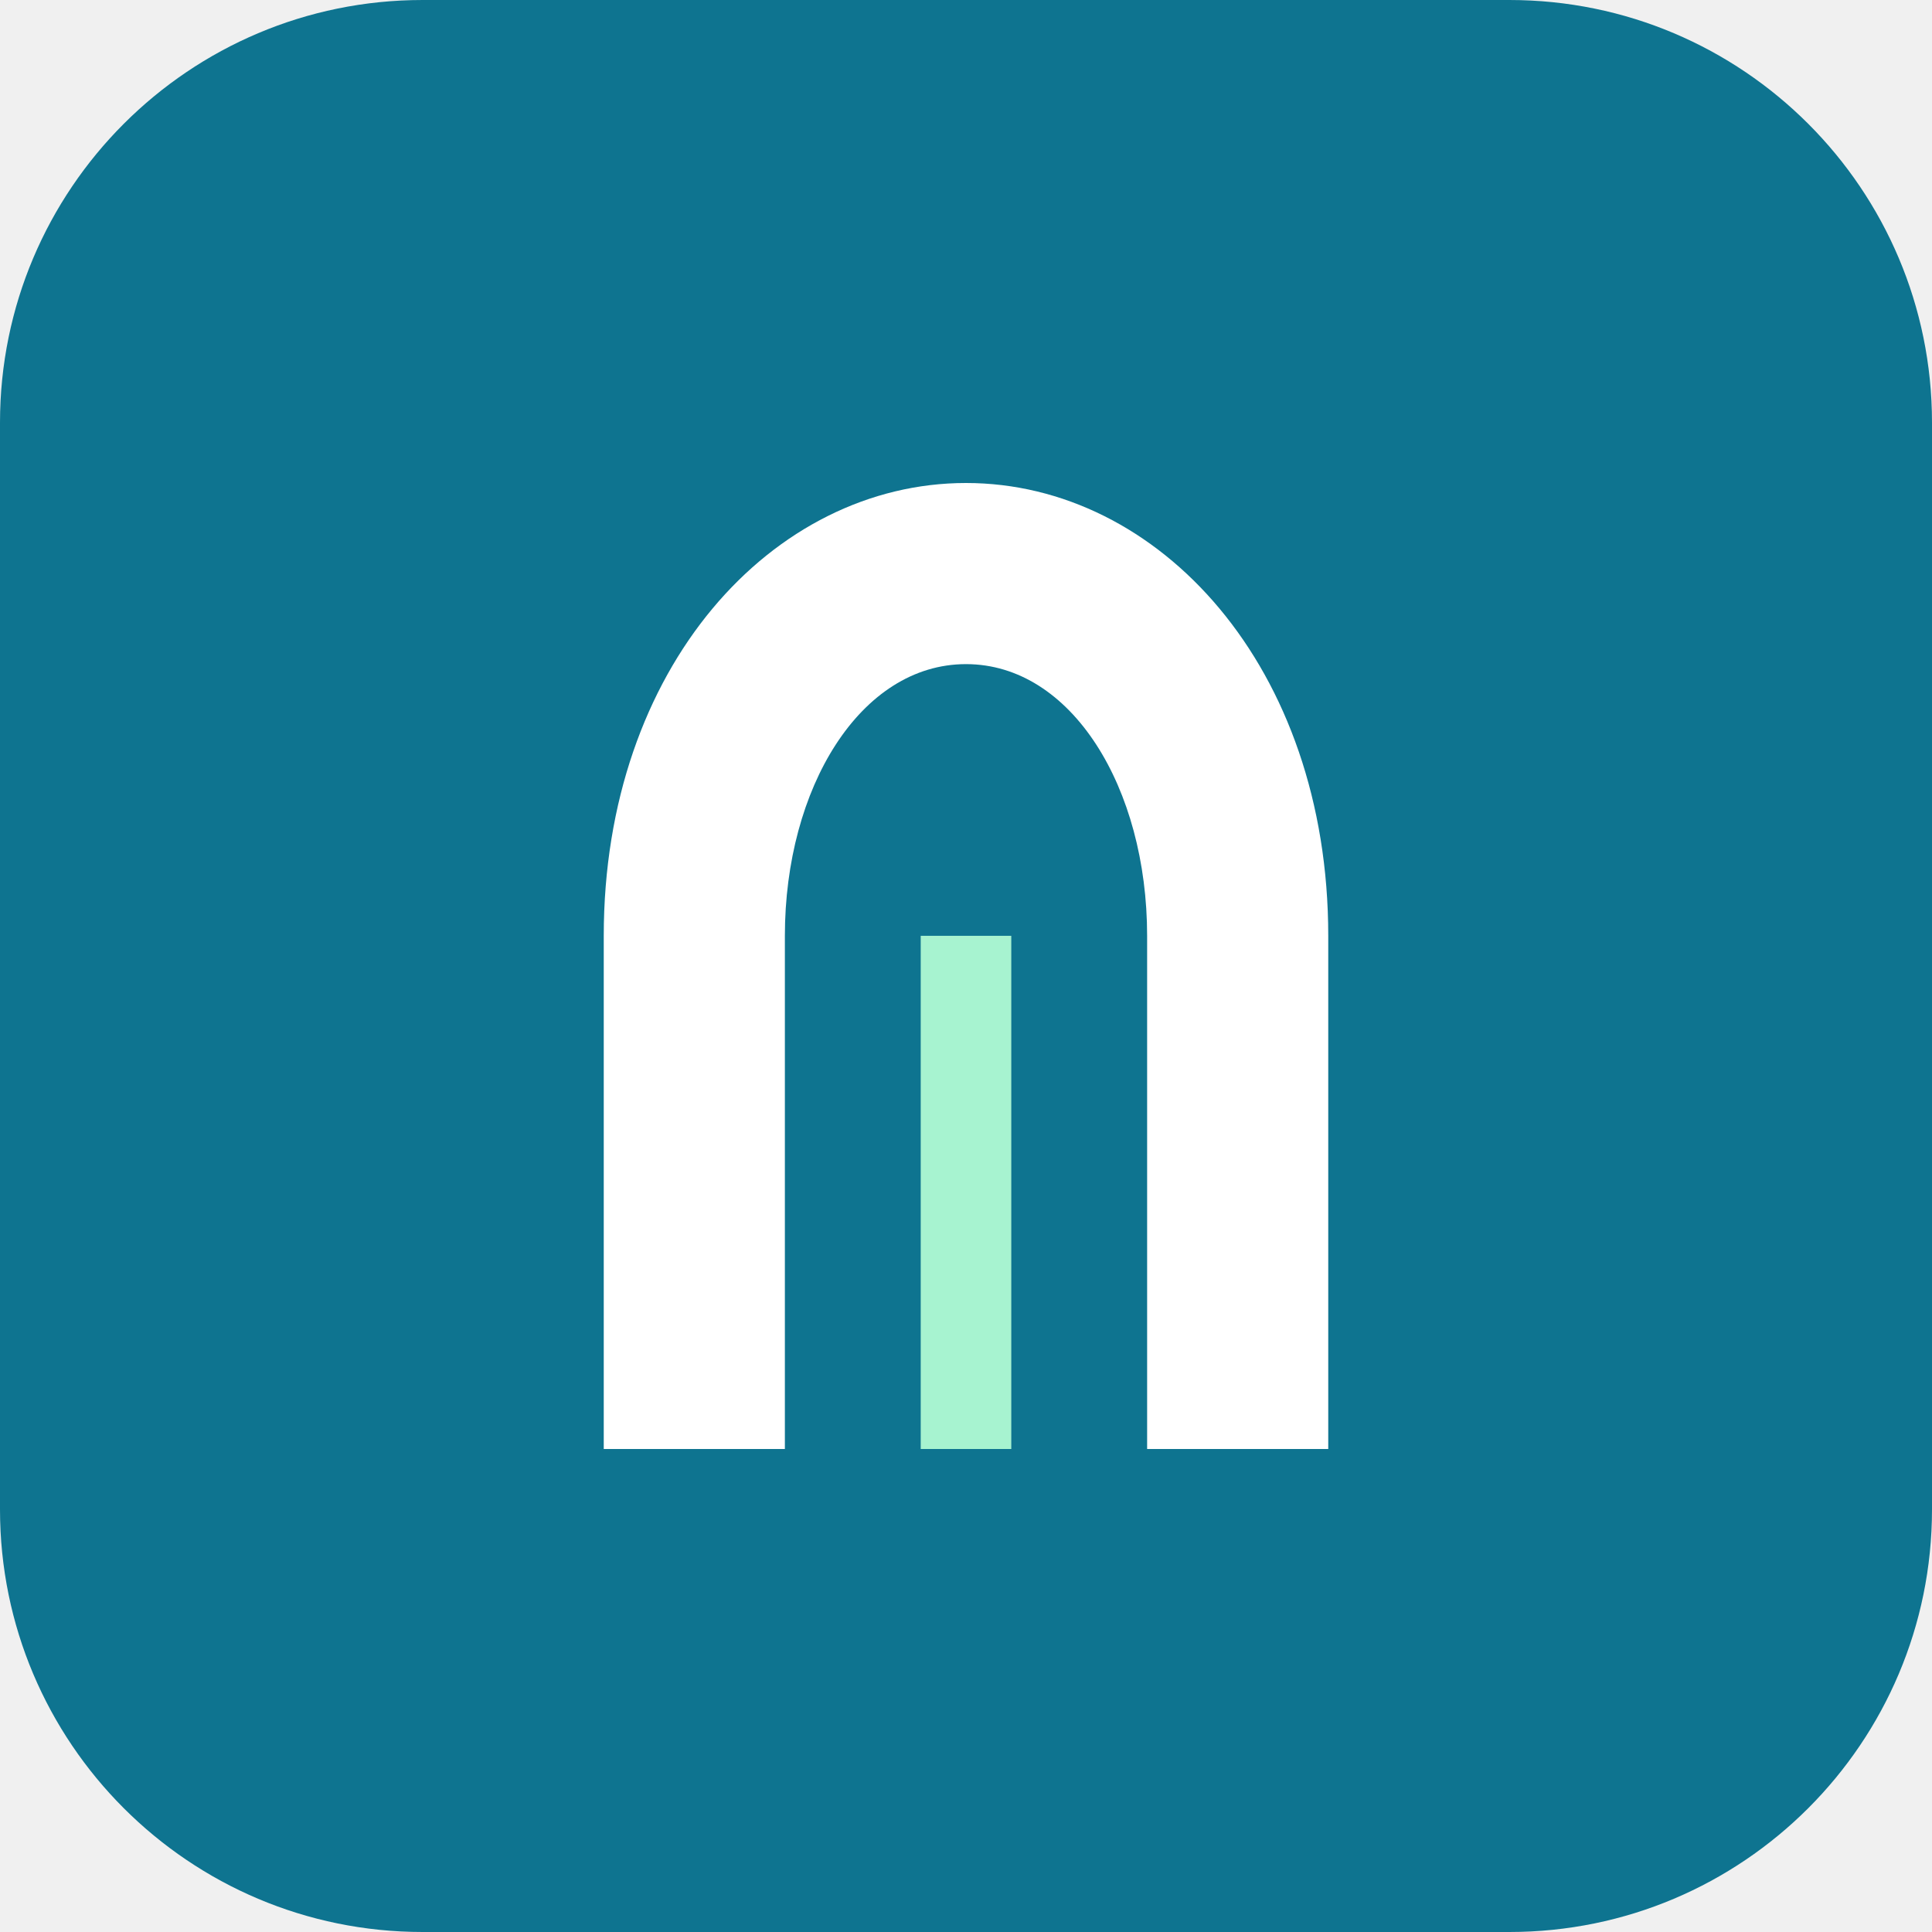
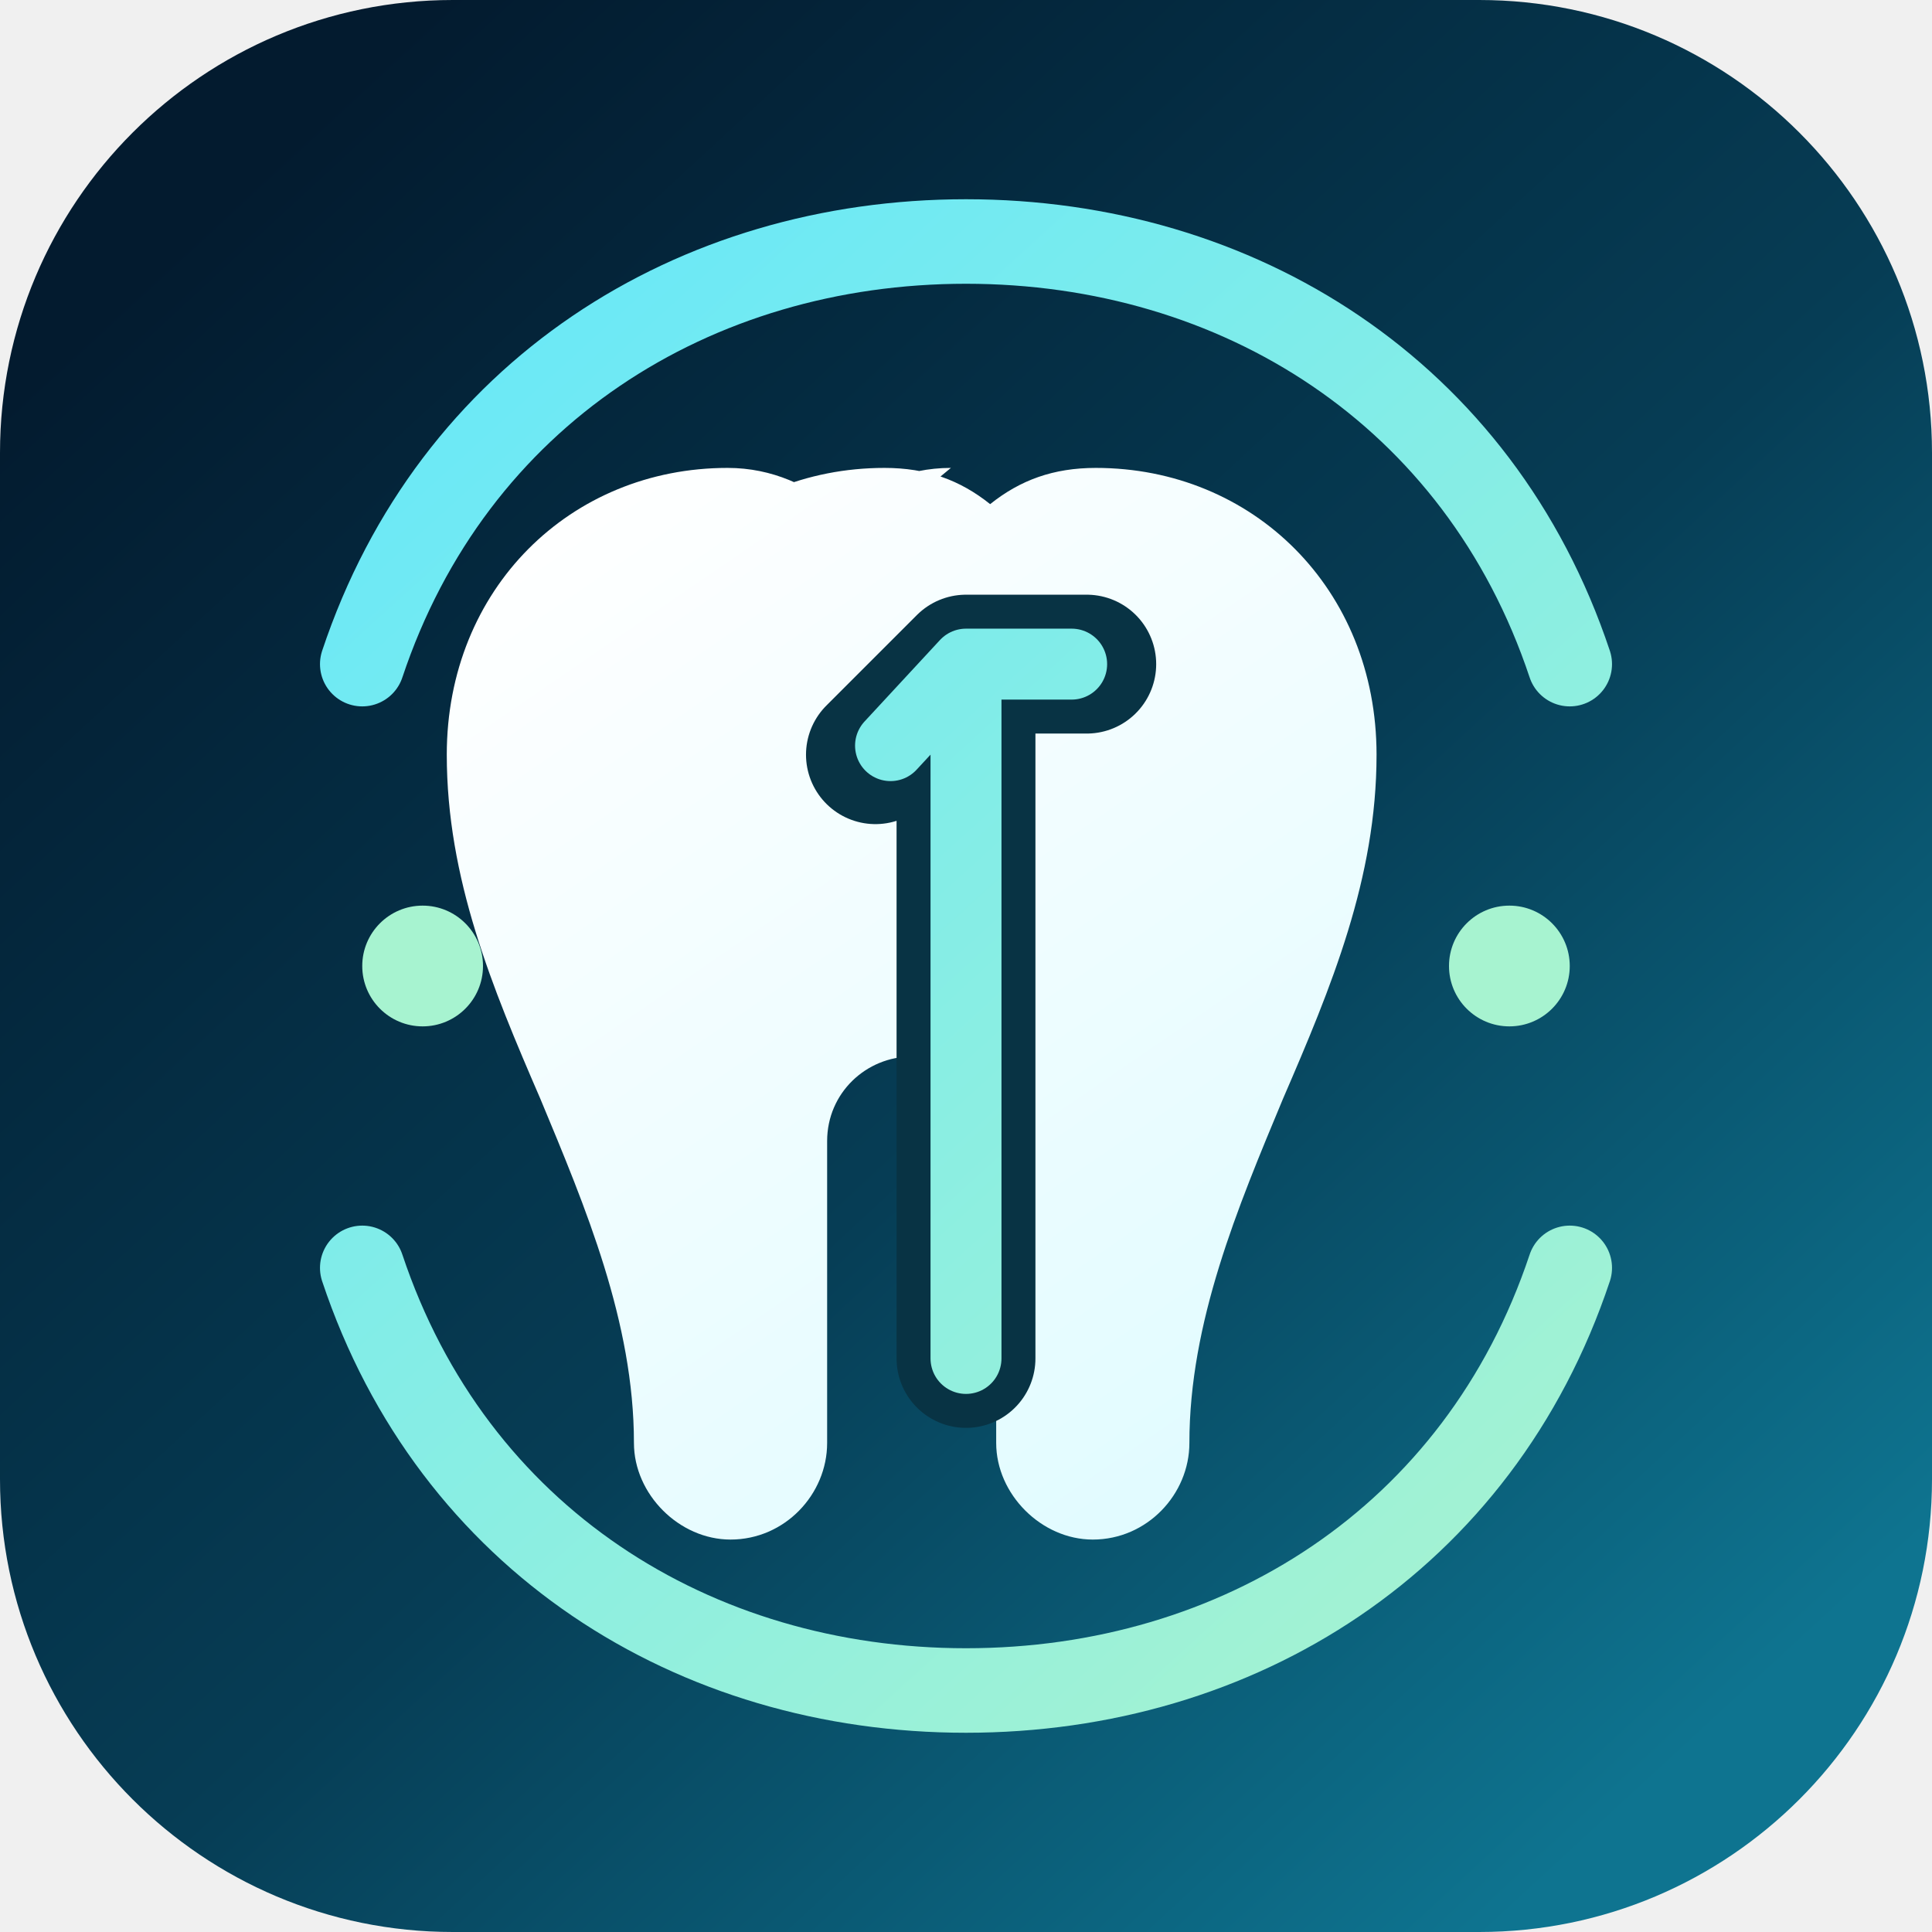
<svg xmlns="http://www.w3.org/2000/svg" width="64" height="64" viewBox="0 0 64 64" fill="none">
-   <rect width="64" height="64" rx="14" fill="#0E7490" />
-   <path d="M20 31C20 22.1 25.6 16 32 16C38.4 16 44 22.1 44 31V48H38V31C38 26.1 35.5 22 32 22C28.5 22 26 26.1 26 31V48H20V31Z" fill="white" />
-   <path d="M30.5 31H33.5V48H30.5V31Z" fill="#A7F3D0" />
+   <defs>
+     <linearGradient id="base" x1="8" y1="6" x2="56" y2="58" gradientUnits="userSpaceOnUse">
+       <stop stop-color="#031B2F" />
+       <stop offset="0.55" stop-color="#063D55" />
+       <stop offset="1" stop-color="#0E7490" />
+     </linearGradient>
+     <linearGradient id="aura" x1="12" y1="10" x2="52" y2="54" gradientUnits="userSpaceOnUse">
+       <stop stop-color="#67E8F9" />
+       <stop offset="1" stop-color="#A7F3D0" />
+     </linearGradient>
+     <linearGradient id="tooth" x1="20" y1="15" x2="44" y2="50" gradientUnits="userSpaceOnUse">
+       <stop stop-color="#FFFFFF" />
+       <stop offset="1" stop-color="#DFFBFF" />
+     </linearGradient>
+   </defs>
+   <rect width="64" height="64" rx="15" fill="url(#base)" />
+   <path d="M12 22C15 13 23 8 32 8C41 8 49 13 52 22M52 42C49 51 41 56 32 56C23 56 15 51 12 42" stroke="url(#aura)" stroke-width="2.8" stroke-linecap="round" />
+   <path d="M20 25C20 19.5 24.1 15.5 29.3 15.5C30.7 15.5 31.8 15.9 32.8 16.7C33.8 15.9 34.9 15.5 36.3 15.5C41.5 15.5 45.6 19.5 45.6 25C45.6 29.1 44.1 32.7 42.5 36.4C41 40 39.4 43.8 39.4 47.8C39.4 49.5 38 51 36.2 51C34.5 51 33 49.5 33 47.8V37.8C33 36.2 31.8 35 30.2 35C28.7 35 27.4 36.2 27.4 37.8V47.8C27.4 49.5 26 51 24.2 51C22.5 51 21 49.5 21 47.8C21 43.8 19.4 40 17.9 36.4C16.3 32.7 14.8 29.1 14.8 25C14.8 19.5 18.9 15.5 24.1 15.5C25.6 15.5 26.8 16.1 27.8 16.9C28.8 16.1 30 15.5 31.5 15.5" fill="url(#tooth)" />
+   <path d="M29 25L32 22H36M32 22V45" stroke="#083344" stroke-width="4.6" stroke-linecap="round" stroke-linejoin="round" />
+   <path d="M29.5 24.7L32 22H35.5M32 22V45" stroke="url(#aura)" stroke-width="2.35" stroke-linecap="round" stroke-linejoin="round" />
+   <circle cx="14" cy="32" r="2" fill="#A7F3D0" />
+   <circle cx="50" cy="32" r="2" fill="#A7F3D0" />
</svg>
